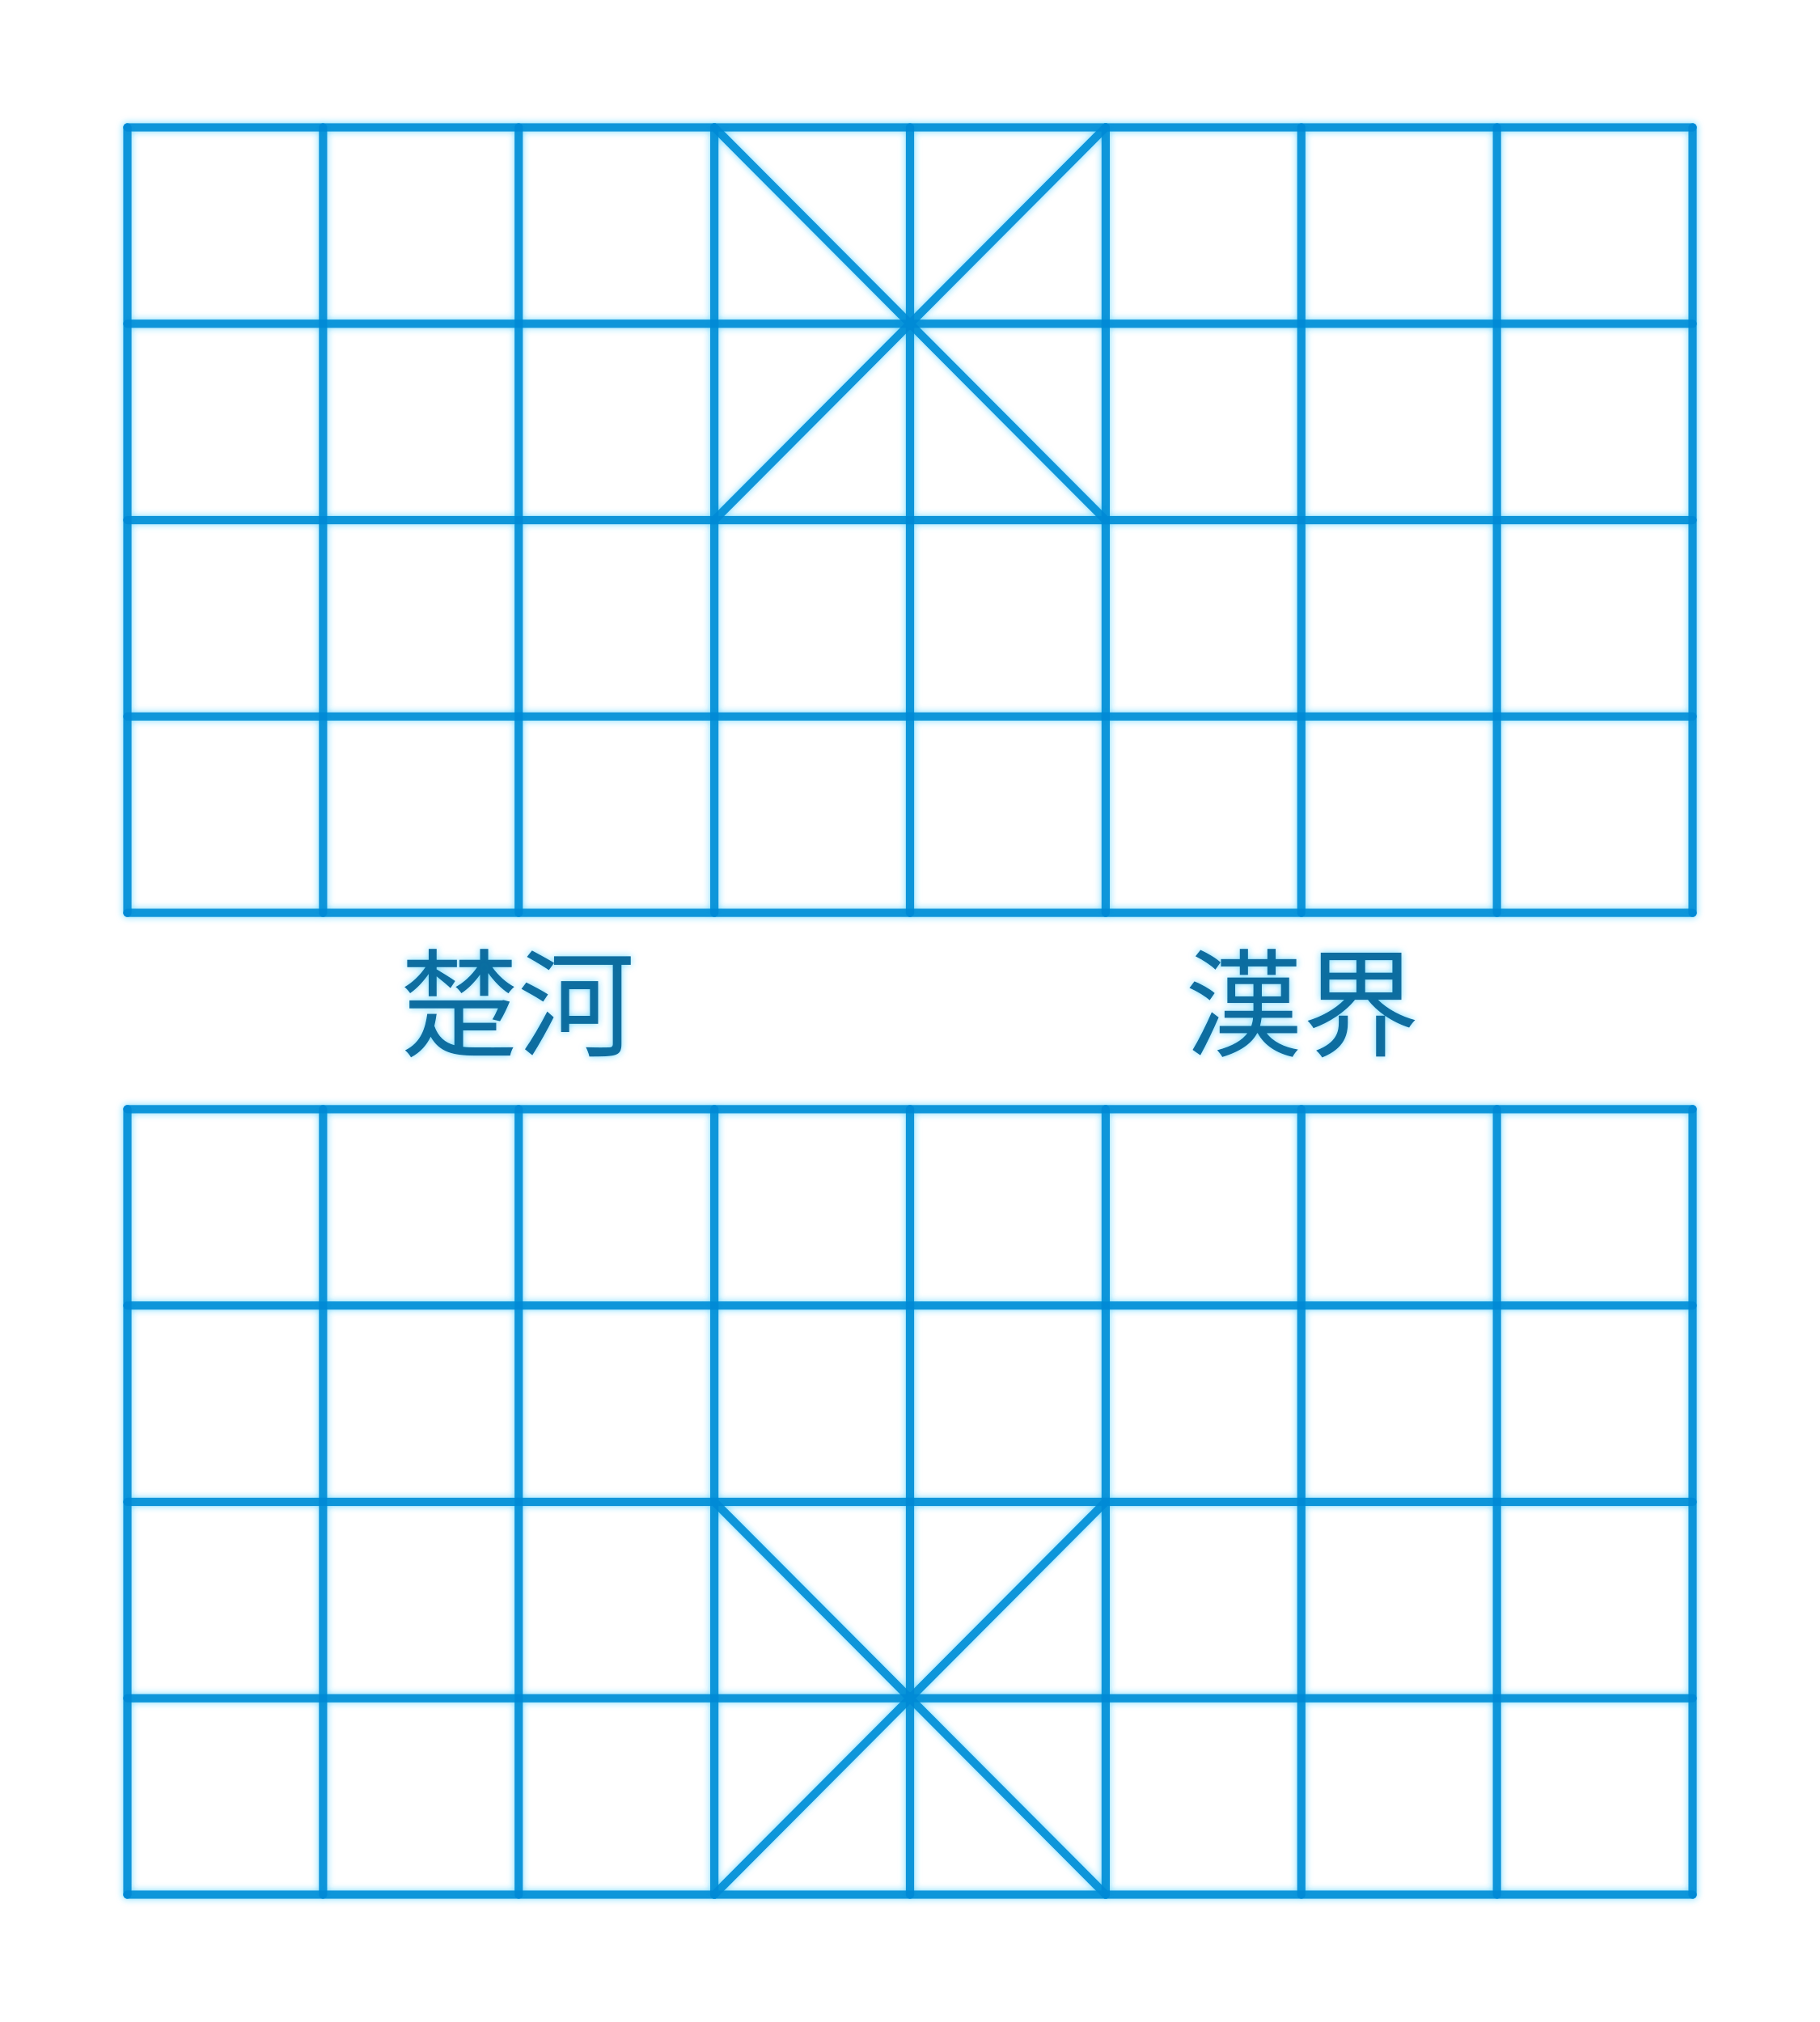
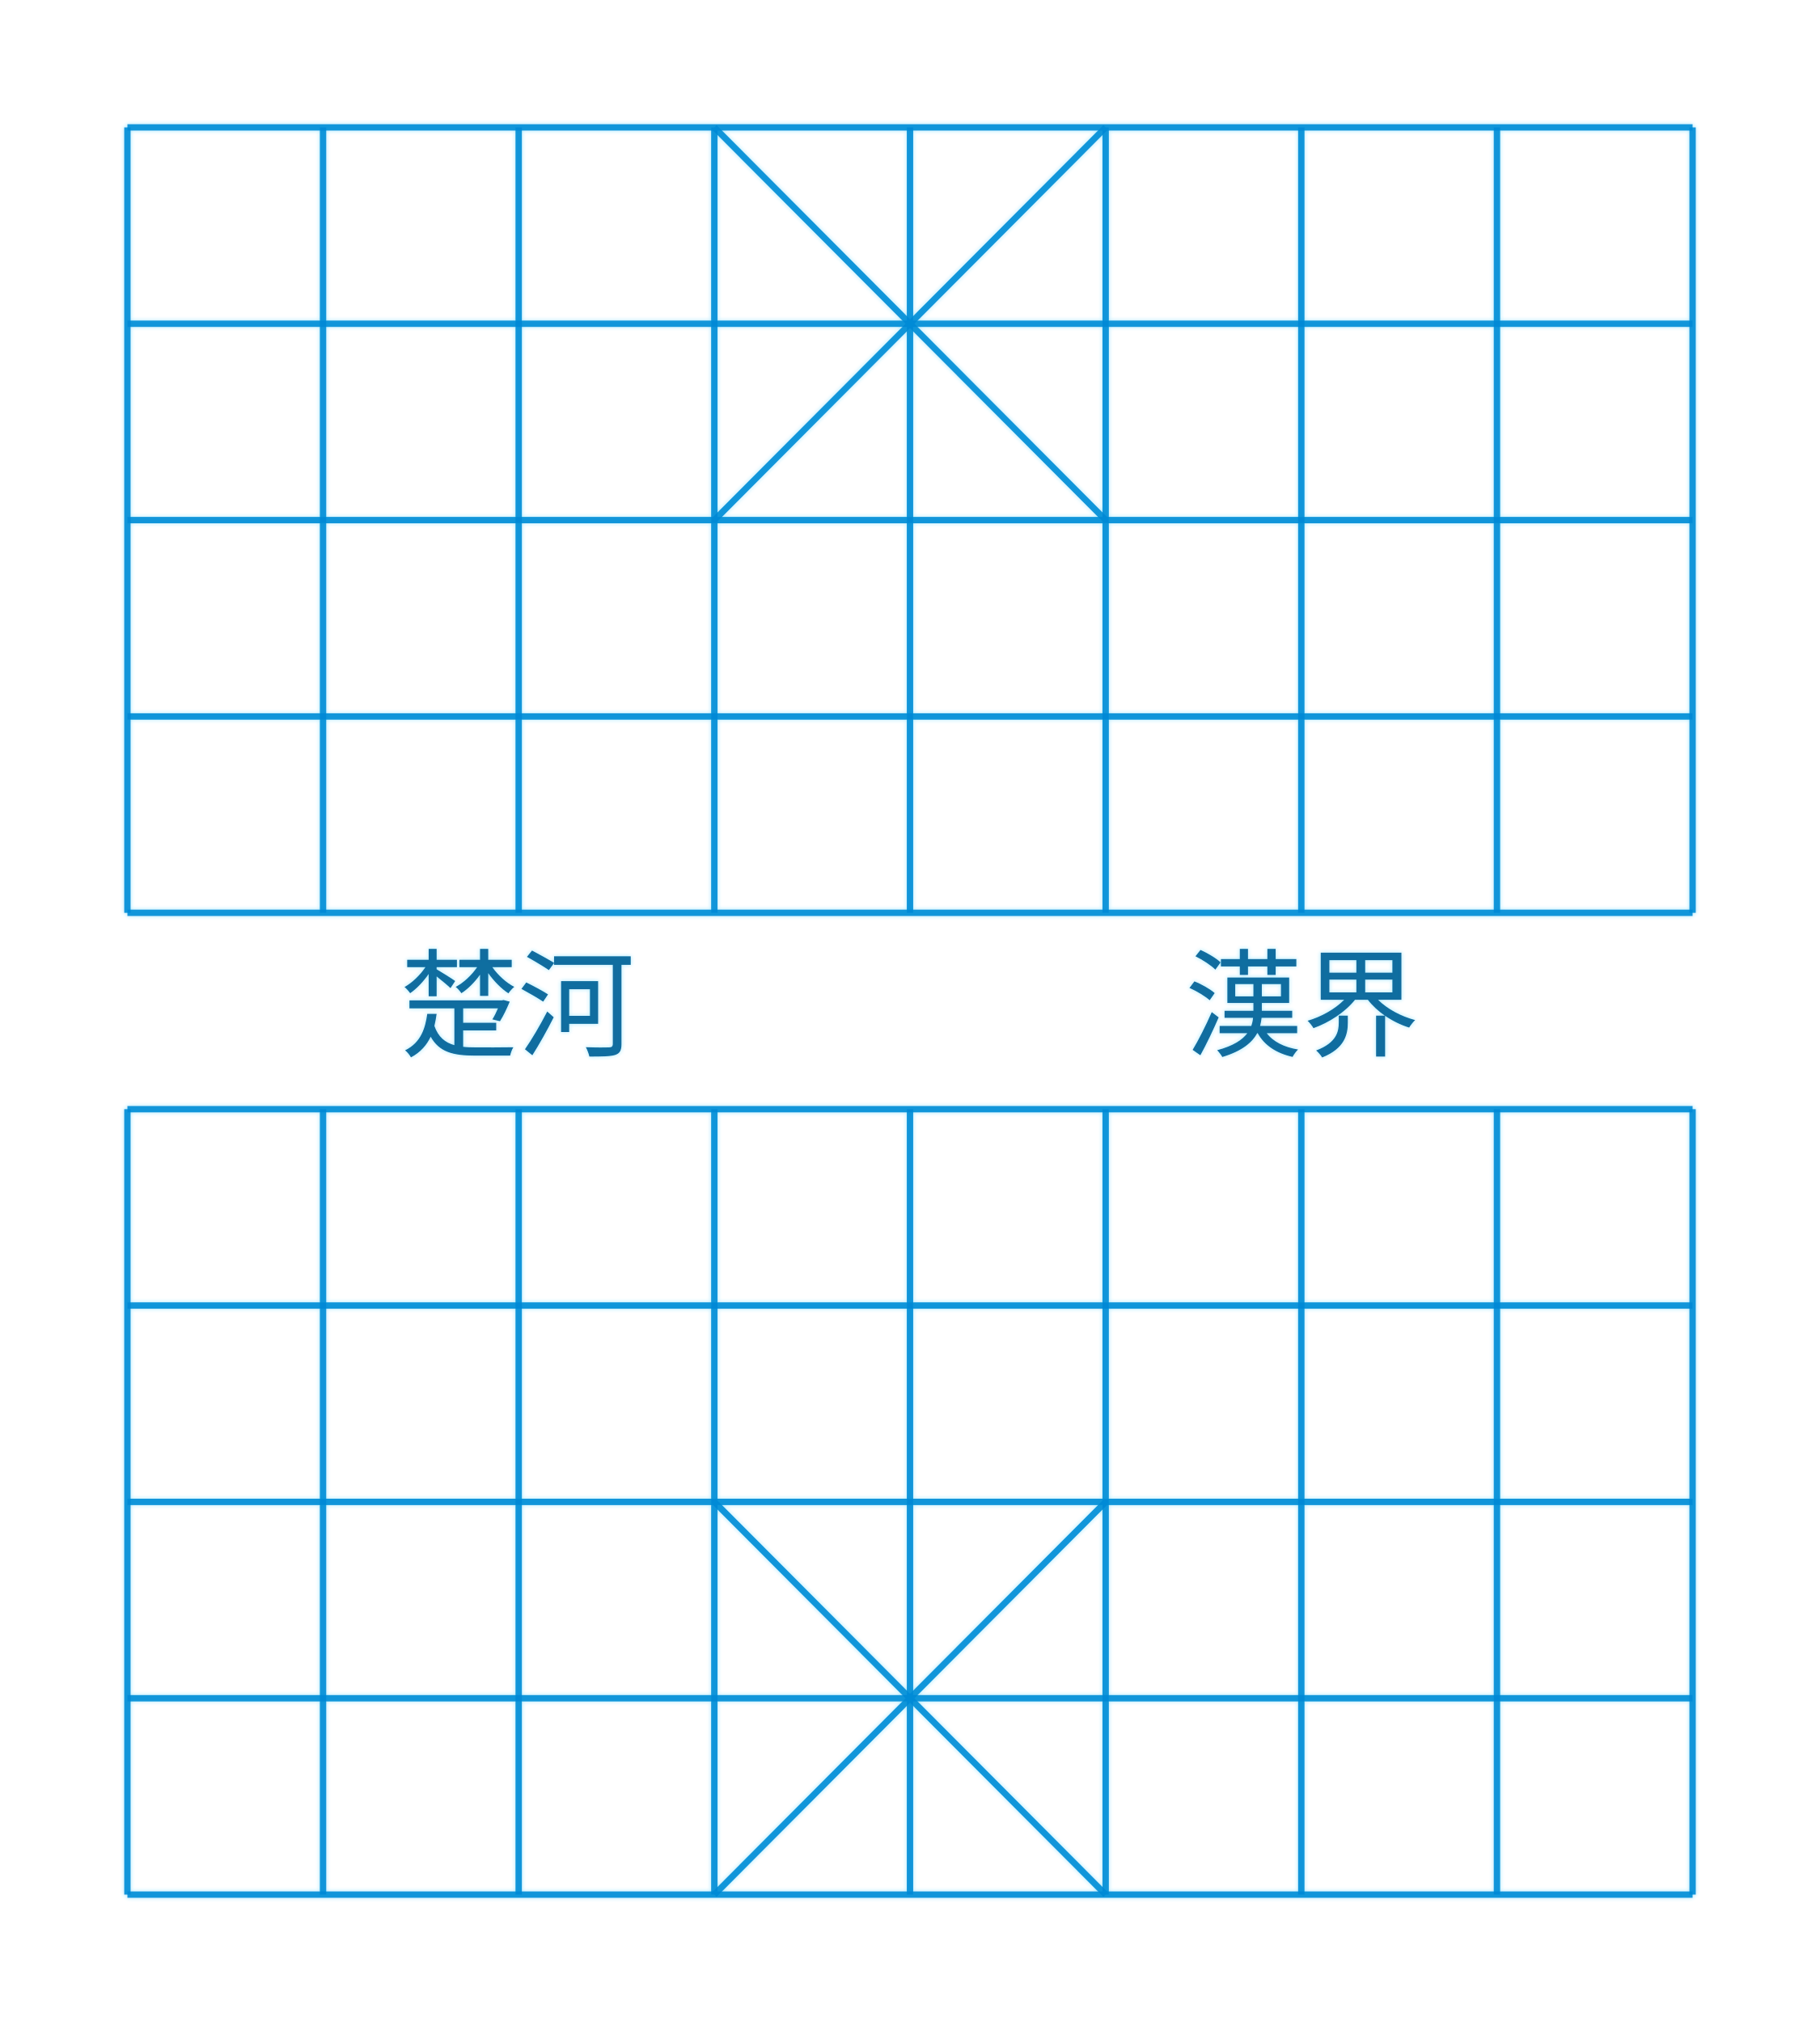
<svg xmlns="http://www.w3.org/2000/svg" viewBox="0 0 900 1000" fill="none">
  <defs>
    <filter id="lineGlow" x="-8%" y="-8%" width="116%" height="116%">
-       <feGaussianBlur stdDeviation="1.8" result="blur" />
-       <feColorMatrix in="blur" type="matrix" values="0 0 0 0 0.02 0 0 0 0 0.56 0 0 0 0 1 0 0 0 0.7 0" />
+       <feGaussianBlur stdDeviation="1.0" result="blur" />
+       <feColorMatrix in="blur" type="matrix" values="0 0 0 0 0.02 0 0 0 0 0.56 0 0 0 0 1 0 0 0 0.46 0" />
      <feMerge>
        <feMergeNode />
        <feMergeNode in="SourceGraphic" />
      </feMerge>
    </filter>
  </defs>
  <rect width="900" height="1000" fill="transparent" />
-   <g stroke="#038bd6" stroke-opacity="0.9" stroke-width="4.1" stroke-linecap="round" filter="url(#lineGlow)">
+   <g stroke="#038bd6" stroke-opacity="0.9" stroke-width="3.15" stroke-linecap="butt" filter="url(#lineGlow)">
    <line x1="63" y1="63" x2="63" y2="451.444" />
    <line x1="63" y1="548.556" x2="63" y2="937" />
    <line x1="159.75" y1="63" x2="159.75" y2="451.444" />
    <line x1="159.75" y1="548.556" x2="159.75" y2="937" />
    <line x1="256.5" y1="63" x2="256.5" y2="451.444" />
    <line x1="256.5" y1="548.556" x2="256.5" y2="937" />
    <line x1="353.25" y1="63" x2="353.25" y2="451.444" />
    <line x1="353.25" y1="548.556" x2="353.25" y2="937" />
    <line x1="450" y1="63" x2="450" y2="451.444" />
    <line x1="450" y1="548.556" x2="450" y2="937" />
    <line x1="546.75" y1="63" x2="546.75" y2="451.444" />
    <line x1="546.75" y1="548.556" x2="546.75" y2="937" />
    <line x1="643.5" y1="63" x2="643.5" y2="451.444" />
    <line x1="643.5" y1="548.556" x2="643.5" y2="937" />
    <line x1="740.25" y1="63" x2="740.25" y2="451.444" />
    <line x1="740.25" y1="548.556" x2="740.25" y2="937" />
    <line x1="837" y1="63" x2="837" y2="451.444" />
    <line x1="837" y1="548.556" x2="837" y2="937" />
    <line x1="63" y1="63" x2="837" y2="63" />
    <line x1="63" y1="160.111" x2="837" y2="160.111" />
    <line x1="63" y1="257.222" x2="837" y2="257.222" />
    <line x1="63" y1="354.333" x2="837" y2="354.333" />
    <line x1="63" y1="451.444" x2="837" y2="451.444" />
    <line x1="63" y1="548.556" x2="837" y2="548.556" />
    <line x1="63" y1="645.667" x2="837" y2="645.667" />
    <line x1="63" y1="742.778" x2="837" y2="742.778" />
    <line x1="63" y1="839.889" x2="837" y2="839.889" />
    <line x1="63" y1="937" x2="837" y2="937" />
    <line x1="353.25" y1="63" x2="546.75" y2="257.222" />
    <line x1="546.75" y1="63" x2="353.25" y2="257.222" />
    <line x1="353.25" y1="742.778" x2="546.75" y2="937" />
    <line x1="546.75" y1="742.778" x2="353.25" y2="937" />
  </g>
  <g fill="#045d94" fill-opacity="0.9" font-family="KaiTi, STKaiti, SimSun, serif" font-size="58" text-anchor="middle" filter="url(#lineGlow)">
    <text x="256" y="518">楚河</text>
    <text x="644" y="518">漢界</text>
  </g>
</svg>
